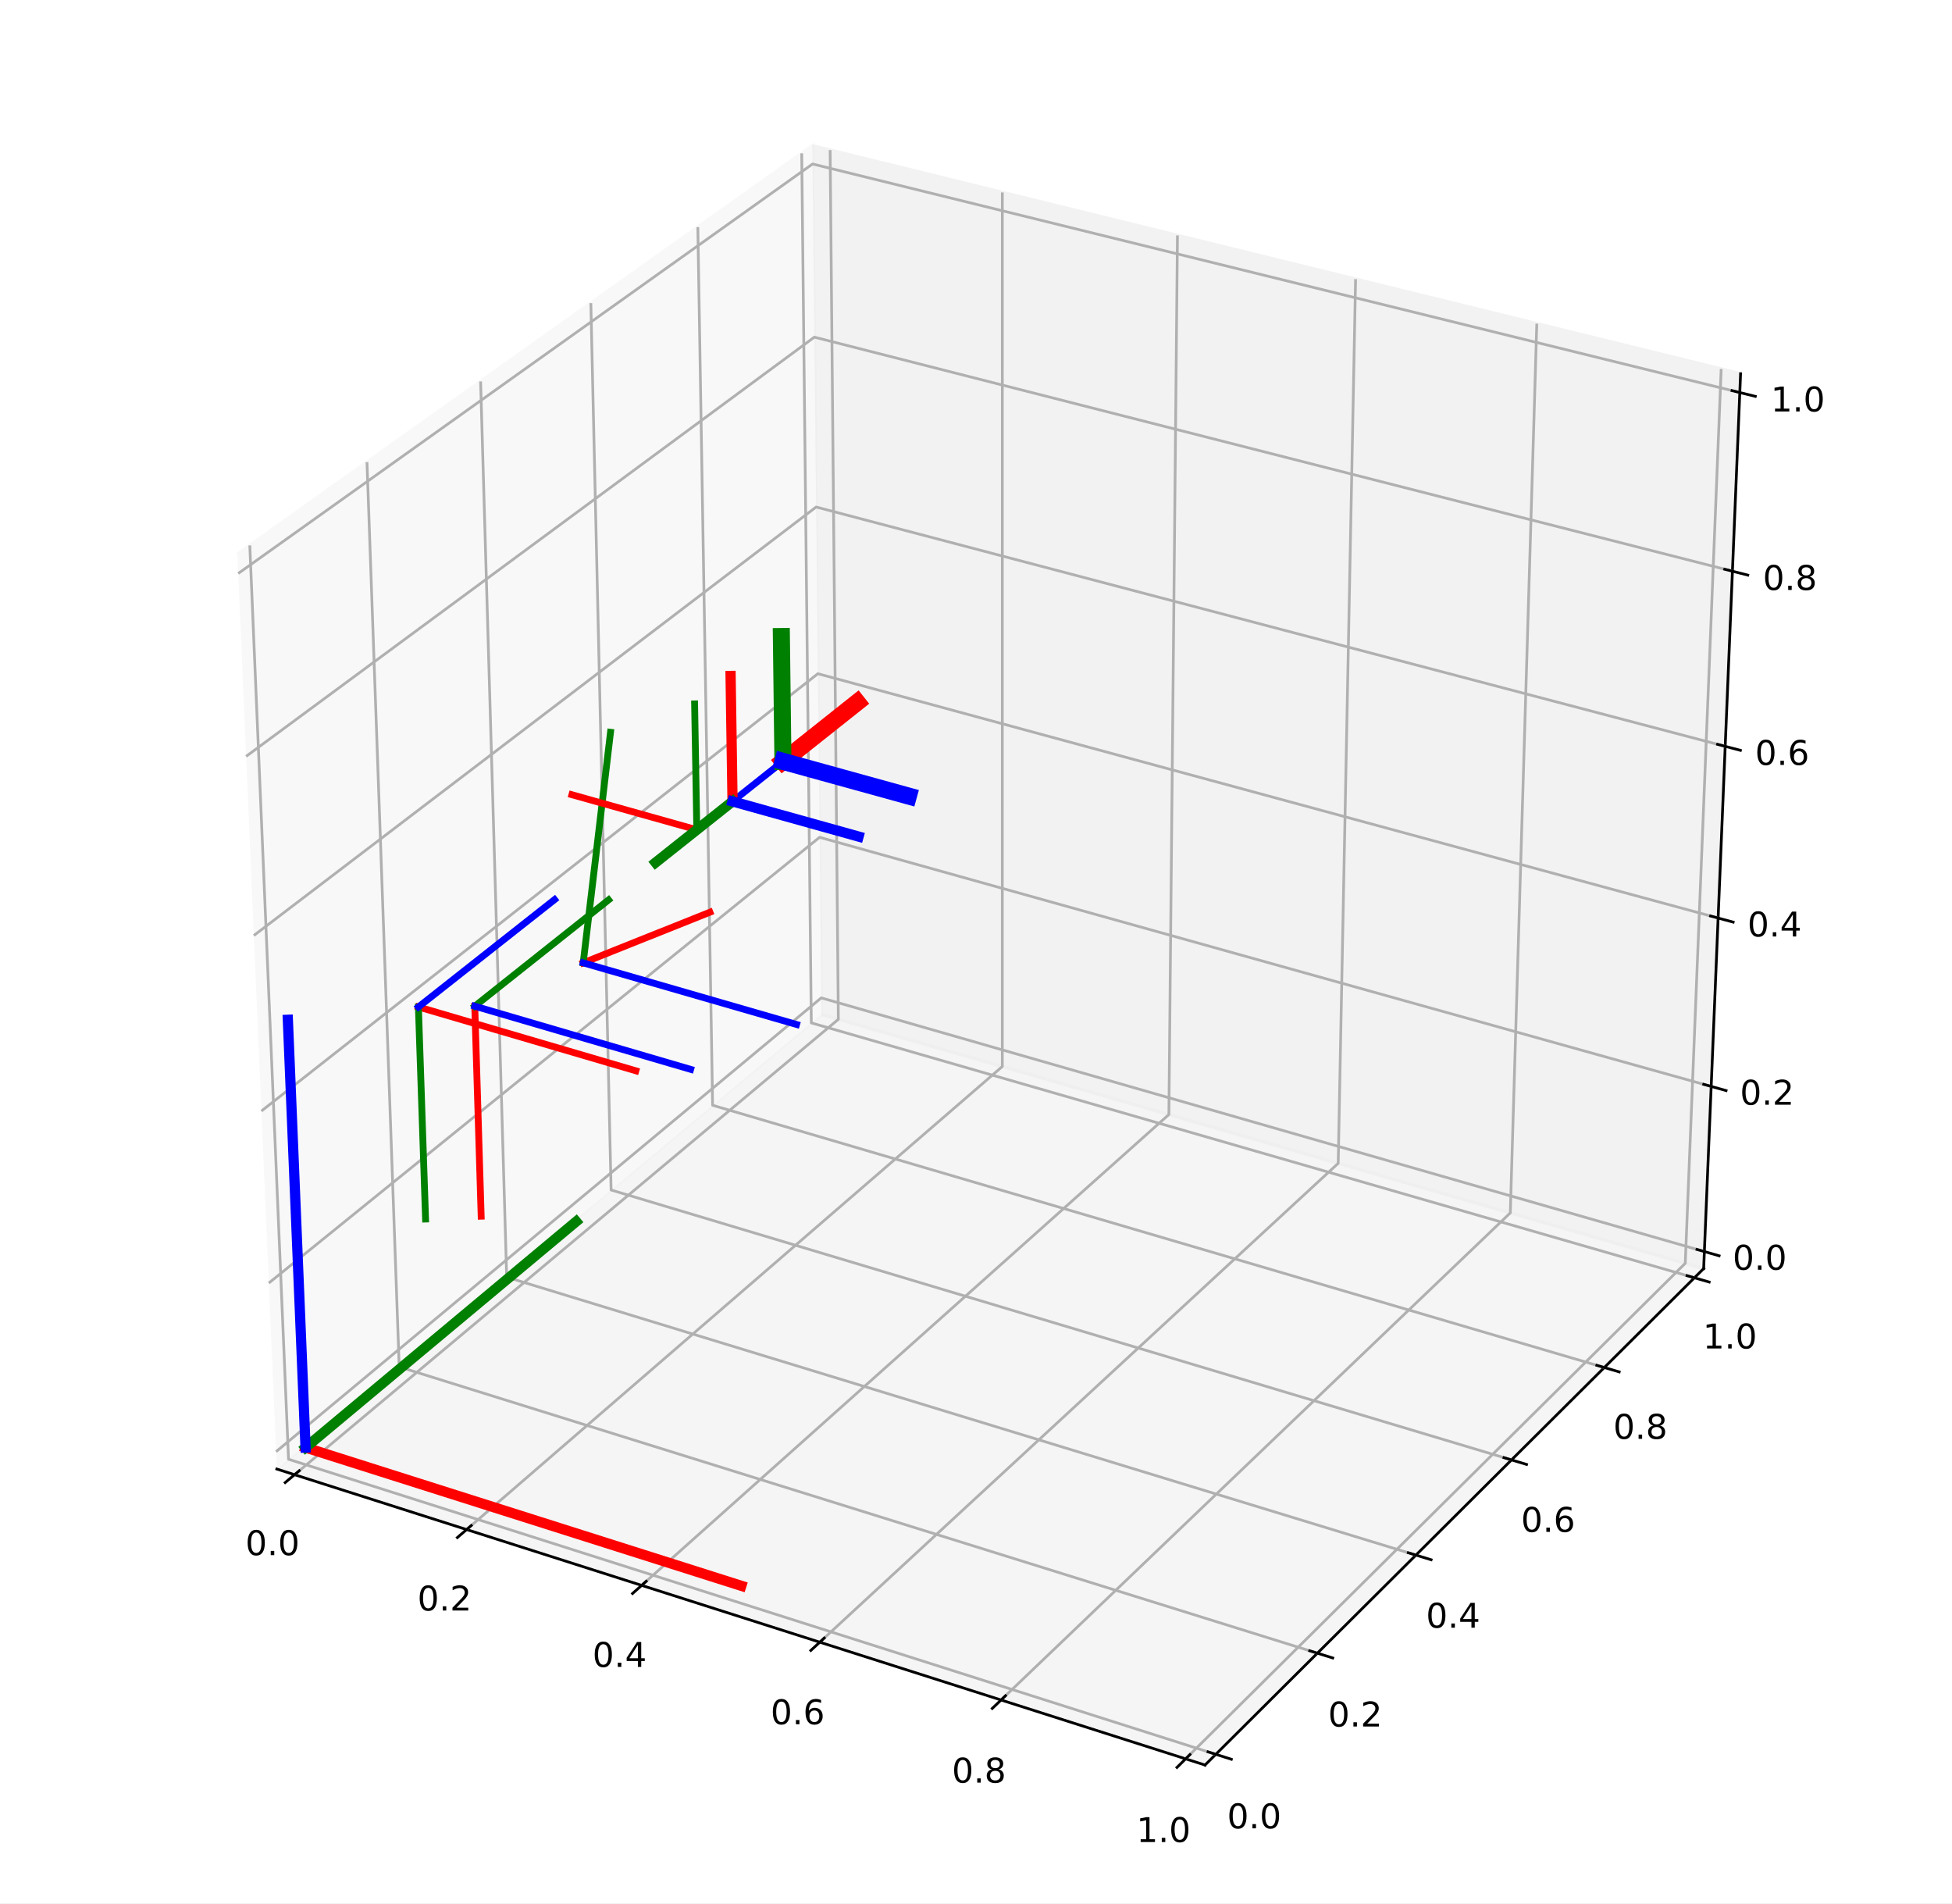
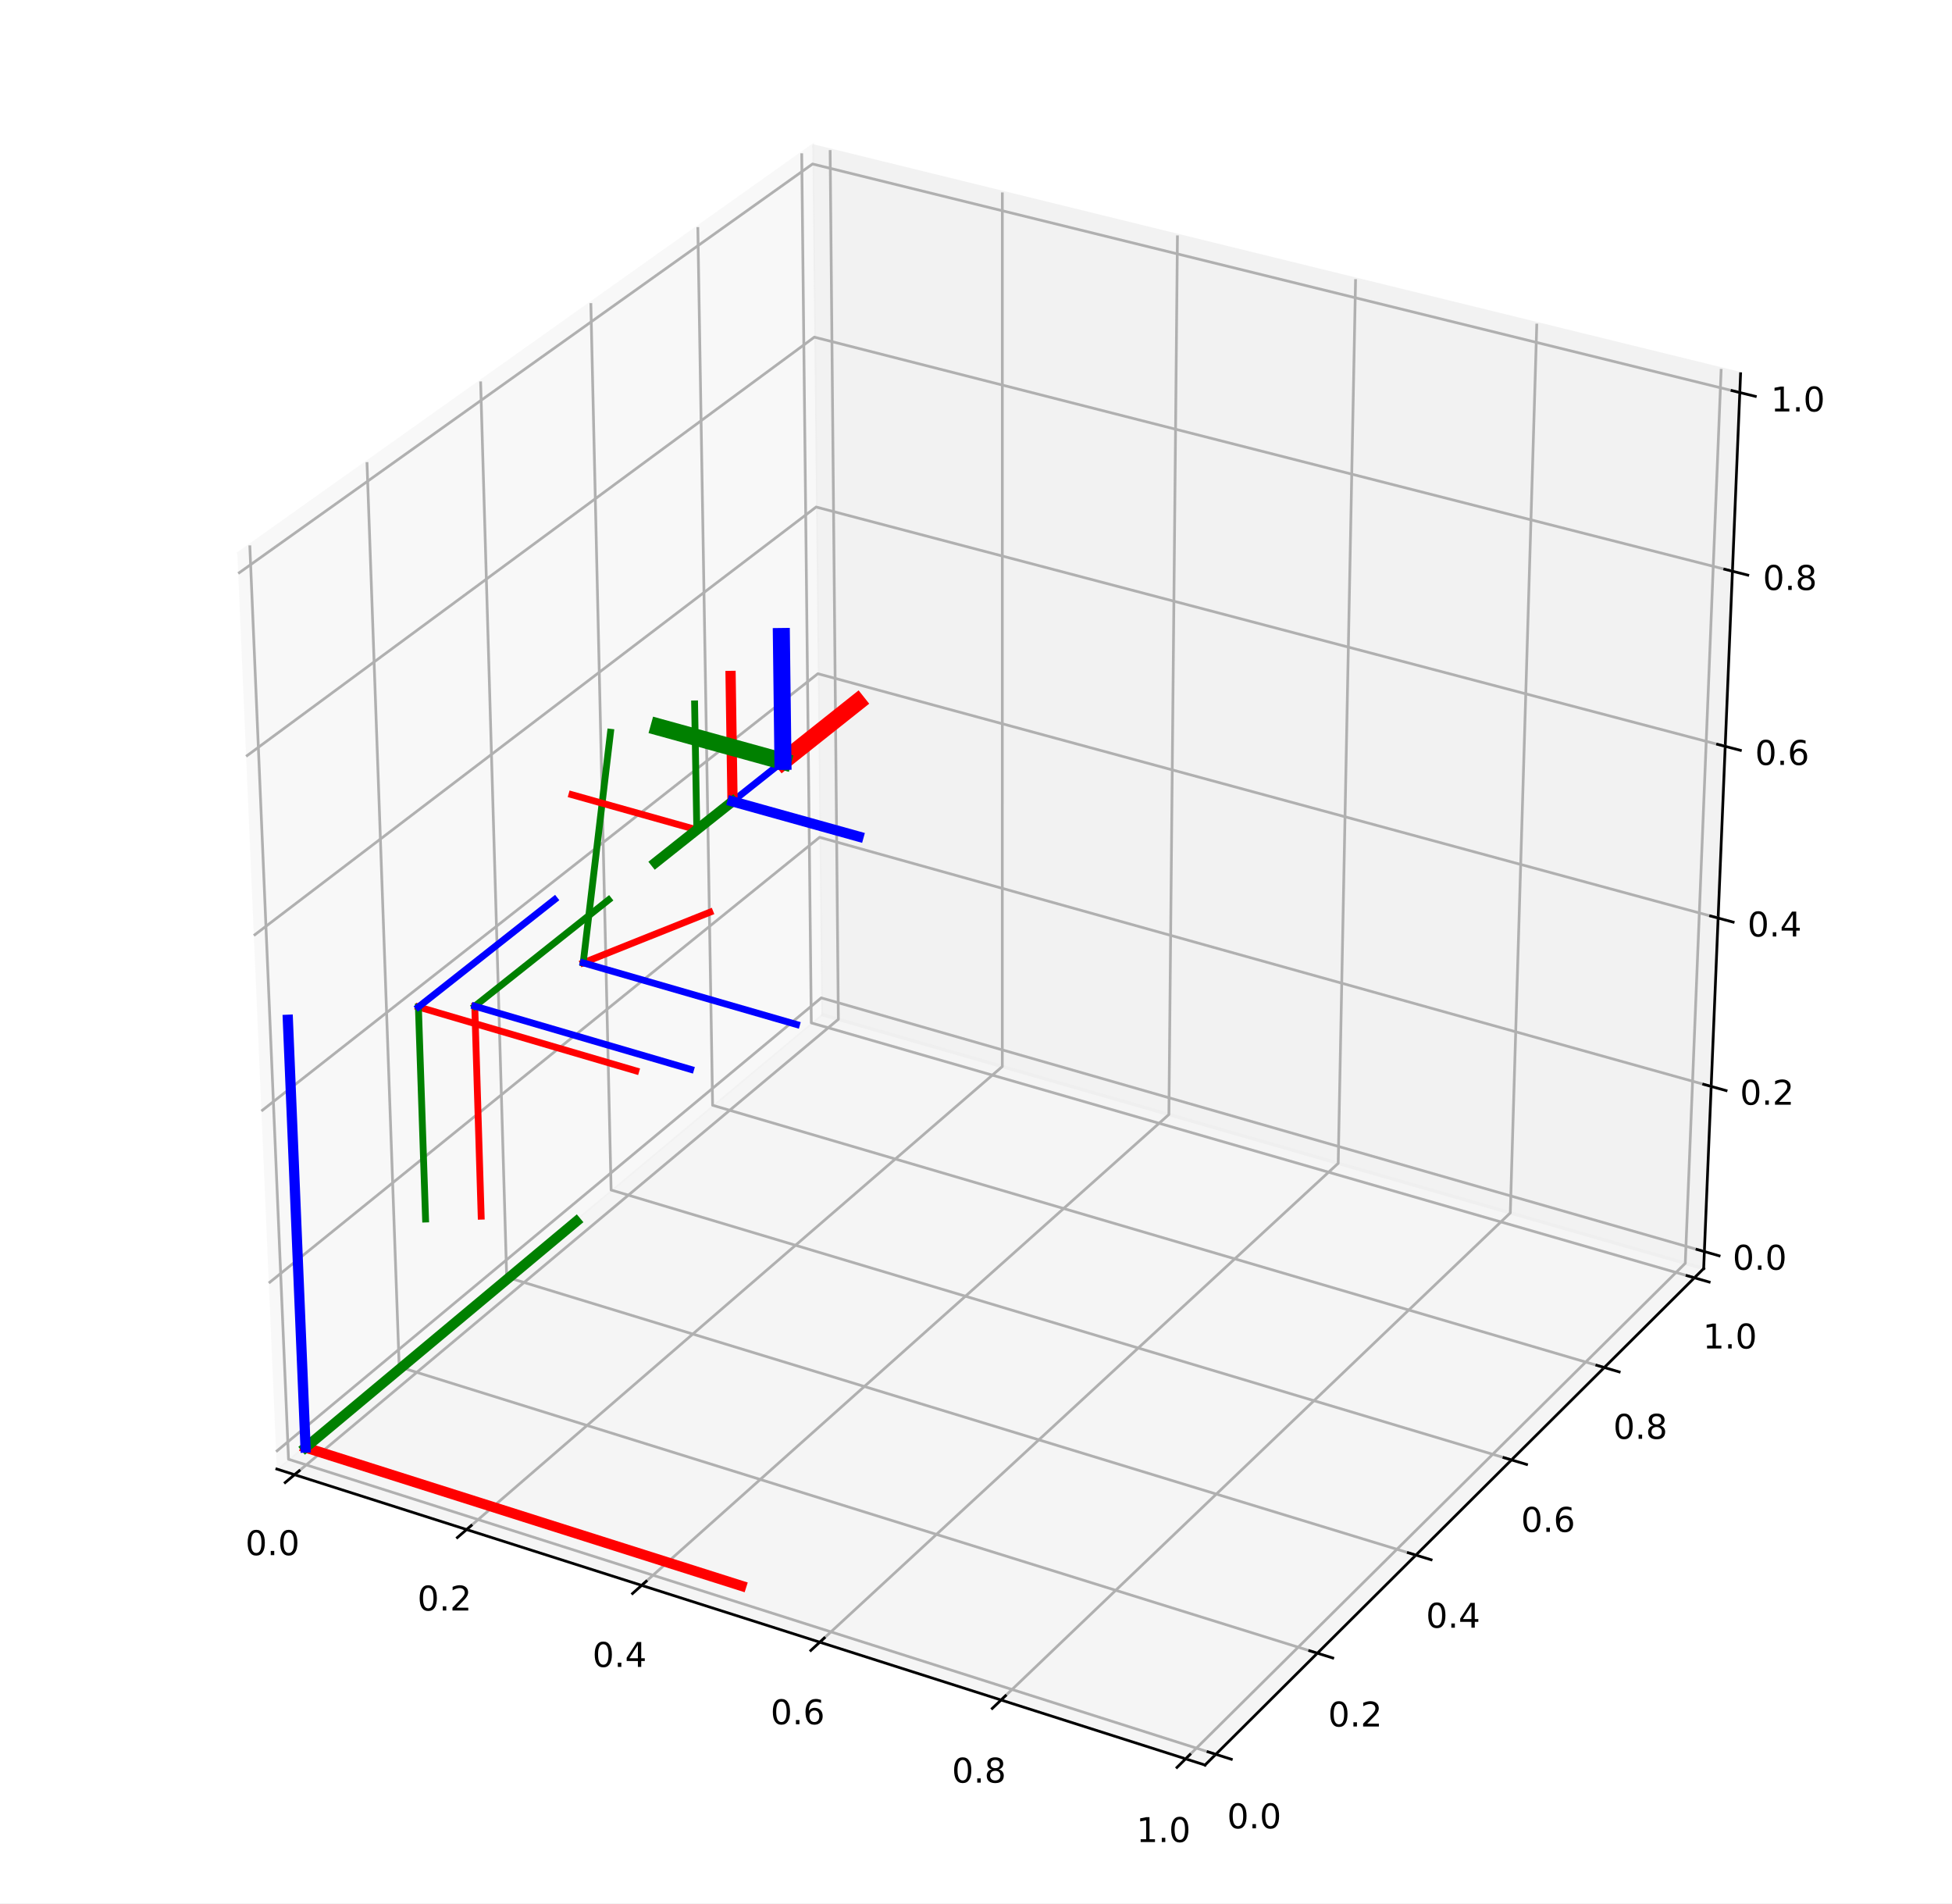
<svg xmlns="http://www.w3.org/2000/svg" xmlns:xlink="http://www.w3.org/1999/xlink" height="558pt" version="1.1" viewBox="0 0 572.4 558" width="572.4pt">
  <defs>
    <style type="text/css">
*{stroke-linecap:butt;stroke-linejoin:round;}
  </style>
  </defs>
  <g id="figure_1">
    <g id="patch_1">
      <path d="M 0 558  L 572.4 558  L 572.4 0  L 0 0  z " style="fill:#ffffff;" />
    </g>
    <g id="patch_2">
      <path d="M 7.2 550.8  L 565.2 550.8  L 565.2 7.2  L 7.2 7.2  z " style="fill:#ffffff;" />
    </g>
    <g id="pane3d_1">
      <g id="patch_3">
        <path d="M 81.172 430.684  L 240.874 297.405  L 238.215 42.732  L 69.608 162.48  " style="fill:#f2f2f2;opacity:0.5;stroke:#f2f2f2;stroke-linejoin:miter;" />
      </g>
    </g>
    <g id="pane3d_2">
      <g id="patch_4">
        <path d="M 240.874 297.405  L 499.577 371.916  L 510.401 109.564  L 238.215 42.732  " style="fill:#e6e6e6;opacity:0.5;stroke:#e6e6e6;stroke-linejoin:miter;" />
      </g>
    </g>
    <g id="pane3d_3">
      <g id="patch_5">
        <path d="M 81.172 430.684  L 353.362 517.464  L 499.577 371.916  L 240.874 297.405  " style="fill:#ececec;opacity:0.5;stroke:#ececec;stroke-linejoin:miter;" />
      </g>
    </g>
    <g id="axis3d_1">
      <g id="line2d_1">
        <path d="M 81.172 430.684  L 353.362 517.464  " style="fill:none;stroke:#000000;stroke-linecap:square;stroke-width:0.8;" />
      </g>
      <g id="Line3DCollection_1">
        <path d="M 86.377 432.343  L 245.838 298.835  L 243.426 44.012  " style="fill:none;stroke:#b0b0b0;stroke-width:0.8;" />
        <path d="M 136.825 448.427  L 293.911 312.681  L 293.92 56.409  " style="fill:none;stroke:#b0b0b0;stroke-width:0.8;" />
        <path d="M 188.154 464.792  L 342.763 326.751  L 345.273 69.019  " style="fill:none;stroke:#b0b0b0;stroke-width:0.8;" />
        <path d="M 240.389 481.446  L 392.412 341.051  L 397.507 81.844  " style="fill:none;stroke:#b0b0b0;stroke-width:0.8;" />
        <path d="M 293.552 498.395  L 442.879 355.586  L 450.647 94.892  " style="fill:none;stroke:#b0b0b0;stroke-width:0.8;" />
        <path d="M 347.669 515.649  L 494.184 370.363  L 504.714 108.167  " style="fill:none;stroke:#b0b0b0;stroke-width:0.8;" />
      </g>
      <g id="xtick_1">
        <g id="line2d_2">
          <path d="M 87.75 431.193  L 83.624 434.648  " style="fill:none;stroke:#000000;stroke-linecap:square;stroke-width:0.8;" />
        </g>
        <g id="text_1">
          <defs>
            <path d="M 31.781 66.406  Q 24.172 66.406 20.328 58.906  Q 16.5 51.422 16.5 36.375  Q 16.5 21.391 20.328 13.891  Q 24.172 6.391 31.781 6.391  Q 39.453 6.391 43.281 13.891  Q 47.125 21.391 47.125 36.375  Q 47.125 51.422 43.281 58.906  Q 39.453 66.406 31.781 66.406  z M 31.781 74.219  Q 44.047 74.219 50.516 64.516  Q 56.984 54.828 56.984 36.375  Q 56.984 17.969 50.516 8.266  Q 44.047 -1.422 31.781 -1.422  Q 19.531 -1.422 13.062 8.266  Q 6.594 17.969 6.594 36.375  Q 6.594 54.828 13.062 64.516  Q 19.531 74.219 31.781 74.219  z " id="DejaVuSans-48" />
            <path d="M 10.688 12.406  L 21 12.406  L 21 0  L 10.688 0  z " id="DejaVuSans-46" />
          </defs>
          <g transform="translate(71.96029 455.9271)scale(0.1 -0.1)">
            <use xlink:href="#DejaVuSans-48" />
            <use x="63.623" xlink:href="#DejaVuSans-46" />
            <use x="95.41" xlink:href="#DejaVuSans-48" />
          </g>
        </g>
      </g>
      <g id="xtick_2">
        <g id="line2d_3">
          <path d="M 138.179 447.257  L 134.112 450.772  " style="fill:none;stroke:#000000;stroke-linecap:square;stroke-width:0.8;" />
        </g>
        <g id="text_2">
          <defs>
            <path d="M 19.188 8.297  L 53.609 8.297  L 53.609 0  L 7.328 0  L 7.328 8.297  Q 12.938 14.109 22.625 23.891  Q 32.328 33.688 34.812 36.531  Q 39.547 41.844 41.422 45.531  Q 43.312 49.219 43.312 52.781  Q 43.312 58.594 39.234 62.25  Q 35.156 65.922 28.609 65.922  Q 23.969 65.922 18.812 64.312  Q 13.672 62.703 7.812 59.422  L 7.812 69.391  Q 13.766 71.781 18.938 73  Q 24.125 74.219 28.422 74.219  Q 39.75 74.219 46.484 68.547  Q 53.219 62.891 53.219 53.422  Q 53.219 48.922 51.531 44.891  Q 49.859 40.875 45.406 35.406  Q 44.188 33.984 37.641 27.219  Q 31.109 20.453 19.188 8.297  z " id="DejaVuSans-50" />
          </defs>
          <g transform="translate(122.4051 472.1665)scale(0.1 -0.1)">
            <use xlink:href="#DejaVuSans-48" />
            <use x="63.623" xlink:href="#DejaVuSans-46" />
            <use x="95.41" xlink:href="#DejaVuSans-50" />
          </g>
        </g>
      </g>
      <g id="xtick_3">
        <g id="line2d_4">
          <path d="M 189.488 463.601  L 185.482 467.178  " style="fill:none;stroke:#000000;stroke-linecap:square;stroke-width:0.8;" />
        </g>
        <g id="text_3">
          <defs>
            <path d="M 37.797 64.312  L 12.891 25.391  L 37.797 25.391  z M 35.203 72.906  L 47.609 72.906  L 47.609 25.391  L 58.016 25.391  L 58.016 17.188  L 47.609 17.188  L 47.609 0  L 37.797 0  L 37.797 17.188  L 4.891 17.188  L 4.891 26.703  z " id="DejaVuSans-52" />
          </defs>
          <g transform="translate(173.7322 488.6899)scale(0.1 -0.1)">
            <use xlink:href="#DejaVuSans-48" />
            <use x="63.623" xlink:href="#DejaVuSans-46" />
            <use x="95.41" xlink:href="#DejaVuSans-52" />
          </g>
        </g>
      </g>
      <g id="xtick_4">
        <g id="line2d_5">
          <path d="M 241.701 480.234  L 237.76 483.874  " style="fill:none;stroke:#000000;stroke-linecap:square;stroke-width:0.8;" />
        </g>
        <g id="text_4">
          <defs>
            <path d="M 33.016 40.375  Q 26.375 40.375 22.484 35.828  Q 18.609 31.297 18.609 23.391  Q 18.609 15.531 22.484 10.953  Q 26.375 6.391 33.016 6.391  Q 39.656 6.391 43.531 10.953  Q 47.406 15.531 47.406 23.391  Q 47.406 31.297 43.531 35.828  Q 39.656 40.375 33.016 40.375  z M 52.594 71.297  L 52.594 62.312  Q 48.875 64.062 45.094 64.984  Q 41.312 65.922 37.594 65.922  Q 27.828 65.922 22.672 59.328  Q 17.531 52.734 16.797 39.406  Q 19.672 43.656 24.016 45.922  Q 28.375 48.188 33.594 48.188  Q 44.578 48.188 50.953 41.516  Q 57.328 34.859 57.328 23.391  Q 57.328 12.156 50.688 5.359  Q 44.047 -1.422 33.016 -1.422  Q 20.359 -1.422 13.672 8.266  Q 6.984 17.969 6.984 36.375  Q 6.984 53.656 15.188 63.938  Q 23.391 74.219 37.203 74.219  Q 40.922 74.219 44.703 73.484  Q 48.484 72.75 52.594 71.297  z " id="DejaVuSans-54" />
          </defs>
          <g transform="translate(225.9649 505.5049)scale(0.1 -0.1)">
            <use xlink:href="#DejaVuSans-48" />
            <use x="63.623" xlink:href="#DejaVuSans-46" />
            <use x="95.41" xlink:href="#DejaVuSans-54" />
          </g>
        </g>
      </g>
      <g id="xtick_5">
        <g id="line2d_6">
          <path d="M 294.842 497.162  L 290.968 500.867  " style="fill:none;stroke:#000000;stroke-linecap:square;stroke-width:0.8;" />
        </g>
        <g id="text_5">
          <defs>
            <path d="M 31.781 34.625  Q 24.75 34.625 20.719 30.859  Q 16.703 27.094 16.703 20.516  Q 16.703 13.922 20.719 10.156  Q 24.75 6.391 31.781 6.391  Q 38.812 6.391 42.859 10.172  Q 46.922 13.969 46.922 20.516  Q 46.922 27.094 42.891 30.859  Q 38.875 34.625 31.781 34.625  z M 21.922 38.812  Q 15.578 40.375 12.031 44.719  Q 8.5 49.078 8.5 55.328  Q 8.5 64.062 14.719 69.141  Q 20.953 74.219 31.781 74.219  Q 42.672 74.219 48.875 69.141  Q 55.078 64.062 55.078 55.328  Q 55.078 49.078 51.531 44.719  Q 48 40.375 41.703 38.812  Q 48.828 37.156 52.797 32.312  Q 56.781 27.484 56.781 20.516  Q 56.781 9.906 50.312 4.234  Q 43.844 -1.422 31.781 -1.422  Q 19.734 -1.422 13.25 4.234  Q 6.781 9.906 6.781 20.516  Q 6.781 27.484 10.781 32.312  Q 14.797 37.156 21.922 38.812  z M 18.312 54.391  Q 18.312 48.734 21.844 45.562  Q 25.391 42.391 31.781 42.391  Q 38.141 42.391 41.719 45.562  Q 45.312 48.734 45.312 54.391  Q 45.312 60.062 41.719 63.234  Q 38.141 66.406 31.781 66.406  Q 25.391 66.406 21.844 63.234  Q 18.312 60.062 18.312 54.391  z " id="DejaVuSans-56" />
          </defs>
          <g transform="translate(279.1276 522.6192)scale(0.1 -0.1)">
            <use xlink:href="#DejaVuSans-48" />
            <use x="63.623" xlink:href="#DejaVuSans-46" />
            <use x="95.41" xlink:href="#DejaVuSans-56" />
          </g>
        </g>
      </g>
      <g id="xtick_6">
        <g id="line2d_7">
          <path d="M 348.935 514.393  L 345.132 518.165  " style="fill:none;stroke:#000000;stroke-linecap:square;stroke-width:0.8;" />
        </g>
        <g id="text_6">
          <defs>
            <path d="M 12.406 8.297  L 28.516 8.297  L 28.516 63.922  L 10.984 60.406  L 10.984 69.391  L 28.422 72.906  L 38.281 72.906  L 38.281 8.297  L 54.391 8.297  L 54.391 0  L 12.406 0  z " id="DejaVuSans-49" />
          </defs>
          <g transform="translate(333.2451 540.041)scale(0.1 -0.1)">
            <use xlink:href="#DejaVuSans-49" />
            <use x="63.623" xlink:href="#DejaVuSans-46" />
            <use x="95.41" xlink:href="#DejaVuSans-48" />
          </g>
        </g>
      </g>
    </g>
    <g id="axis3d_2">
      <g id="line2d_8">
        <path d="M 499.577 371.916  L 353.362 517.464  " style="fill:none;stroke:#000000;stroke-linecap:square;stroke-width:0.8;" />
      </g>
      <g id="Line3DCollection_2">
        <path d="M 73.25 159.894  L 84.607 427.816  L 356.518 514.322  " style="fill:none;stroke:#b0b0b0;stroke-width:0.8;" />
        <path d="M 107.612 135.489  L 117.06 400.733  L 386.305 484.672  " style="fill:none;stroke:#b0b0b0;stroke-width:0.8;" />
        <path d="M 140.932 111.824  L 148.577 374.431  L 415.195 455.914  " style="fill:none;stroke:#b0b0b0;stroke-width:0.8;" />
        <path d="M 173.257 88.867  L 179.199 348.876  L 443.227 428.009  " style="fill:none;stroke:#b0b0b0;stroke-width:0.8;" />
        <path d="M 204.63 66.585  L 208.963 324.036  L 470.439 400.921  " style="fill:none;stroke:#b0b0b0;stroke-width:0.8;" />
        <path d="M 235.093 44.95  L 237.905 299.883  L 496.868 374.613  " style="fill:none;stroke:#b0b0b0;stroke-width:0.8;" />
      </g>
      <g id="xtick_7">
        <g id="line2d_9">
          <path d="M 354.242 513.598  L 361.075 515.772  " style="fill:none;stroke:#000000;stroke-linecap:square;stroke-width:0.8;" />
        </g>
        <g id="text_7">
          <g transform="translate(359.8368 536.0221)scale(0.1 -0.1)">
            <use xlink:href="#DejaVuSans-48" />
            <use x="63.623" xlink:href="#DejaVuSans-46" />
            <use x="95.41" xlink:href="#DejaVuSans-48" />
          </g>
        </g>
      </g>
      <g id="xtick_8">
        <g id="line2d_10">
          <path d="M 384.053 483.969  L 390.814 486.077  " style="fill:none;stroke:#000000;stroke-linecap:square;stroke-width:0.8;" />
        </g>
        <g id="text_8">
          <g transform="translate(389.4428 506.1642)scale(0.1 -0.1)">
            <use xlink:href="#DejaVuSans-48" />
            <use x="63.623" xlink:href="#DejaVuSans-46" />
            <use x="95.41" xlink:href="#DejaVuSans-50" />
          </g>
        </g>
      </g>
      <g id="xtick_9">
        <g id="line2d_11">
          <path d="M 412.966 455.233  L 419.657 457.278  " style="fill:none;stroke:#000000;stroke-linecap:square;stroke-width:0.8;" />
        </g>
        <g id="text_9">
          <g transform="translate(418.1573 477.2053)scale(0.1 -0.1)">
            <use xlink:href="#DejaVuSans-48" />
            <use x="63.623" xlink:href="#DejaVuSans-46" />
            <use x="95.41" xlink:href="#DejaVuSans-52" />
          </g>
        </g>
      </g>
      <g id="xtick_10">
        <g id="line2d_12">
          <path d="M 441.021 427.348  L 447.643 429.333  " style="fill:none;stroke:#000000;stroke-linecap:square;stroke-width:0.8;" />
        </g>
        <g id="text_10">
          <g transform="translate(446.0199 449.1056)scale(0.1 -0.1)">
            <use xlink:href="#DejaVuSans-48" />
            <use x="63.623" xlink:href="#DejaVuSans-46" />
            <use x="95.41" xlink:href="#DejaVuSans-54" />
          </g>
        </g>
      </g>
      <g id="xtick_11">
        <g id="line2d_13">
          <path d="M 468.256 400.279  L 474.81 402.206  " style="fill:none;stroke:#000000;stroke-linecap:square;stroke-width:0.8;" />
        </g>
        <g id="text_11">
          <g transform="translate(473.0681 421.8273)scale(0.1 -0.1)">
            <use xlink:href="#DejaVuSans-48" />
            <use x="63.623" xlink:href="#DejaVuSans-46" />
            <use x="95.41" xlink:href="#DejaVuSans-56" />
          </g>
        </g>
      </g>
      <g id="xtick_12">
        <g id="line2d_14">
          <path d="M 494.707 373.99  L 501.194 375.862  " style="fill:none;stroke:#000000;stroke-linecap:square;stroke-width:0.8;" />
        </g>
        <g id="text_12">
          <g transform="translate(499.337 395.3348)scale(0.1 -0.1)">
            <use xlink:href="#DejaVuSans-49" />
            <use x="63.623" xlink:href="#DejaVuSans-46" />
            <use x="95.41" xlink:href="#DejaVuSans-48" />
          </g>
        </g>
      </g>
    </g>
    <g id="axis3d_3">
      <g id="line2d_15">
        <path d="M 499.577 371.916  L 510.401 109.564  " style="fill:none;stroke:#000000;stroke-linecap:square;stroke-width:0.8;" />
      </g>
      <g id="Line3DCollection_3">
        <path d="M 499.783 366.926  L 240.823 292.551  L 80.952 425.591  " style="fill:none;stroke:#b0b0b0;stroke-width:0.8;" />
        <path d="M 501.78 318.511  L 240.332 245.473  L 78.821 376.162  " style="fill:none;stroke:#b0b0b0;stroke-width:0.8;" />
        <path d="M 503.817 269.147  L 239.831 197.512  L 76.647 325.732  " style="fill:none;stroke:#b0b0b0;stroke-width:0.8;" />
        <path d="M 505.894 218.807  L 239.321 148.643  L 74.428 274.272  " style="fill:none;stroke:#b0b0b0;stroke-width:0.8;" />
        <path d="M 508.012 167.462  L 238.801 98.84  L 72.163 221.749  " style="fill:none;stroke:#b0b0b0;stroke-width:0.8;" />
        <path d="M 510.173 115.081  L 238.271 48.076  L 69.852 168.13  " style="fill:none;stroke:#b0b0b0;stroke-width:0.8;" />
      </g>
      <g id="xtick_13">
        <g id="line2d_16">
          <path d="M 497.622 366.306  L 504.109 368.169  " style="fill:none;stroke:#000000;stroke-linecap:square;stroke-width:0.8;" />
        </g>
        <g id="text_13">
          <g transform="translate(508.0682 372.2507)scale(0.1 -0.1)">
            <use xlink:href="#DejaVuSans-48" />
            <use x="63.623" xlink:href="#DejaVuSans-46" />
            <use x="95.41" xlink:href="#DejaVuSans-48" />
          </g>
        </g>
      </g>
      <g id="xtick_14">
        <g id="line2d_17">
          <path d="M 499.598 317.901  L 506.15 319.731  " style="fill:none;stroke:#000000;stroke-linecap:square;stroke-width:0.8;" />
        </g>
        <g id="text_14">
          <g transform="translate(510.2204 323.8748)scale(0.1 -0.1)">
            <use xlink:href="#DejaVuSans-48" />
            <use x="63.623" xlink:href="#DejaVuSans-46" />
            <use x="95.41" xlink:href="#DejaVuSans-50" />
          </g>
        </g>
      </g>
      <g id="xtick_15">
        <g id="line2d_18">
          <path d="M 501.613 268.549  L 508.23 270.344  " style="fill:none;stroke:#000000;stroke-linecap:square;stroke-width:0.8;" />
        </g>
        <g id="text_15">
          <g transform="translate(512.4146 274.553)scale(0.1 -0.1)">
            <use xlink:href="#DejaVuSans-48" />
            <use x="63.623" xlink:href="#DejaVuSans-46" />
            <use x="95.41" xlink:href="#DejaVuSans-52" />
          </g>
        </g>
      </g>
      <g id="xtick_16">
        <g id="line2d_19">
          <path d="M 503.667 218.221  L 510.352 219.98  " style="fill:none;stroke:#000000;stroke-linecap:square;stroke-width:0.8;" />
        </g>
        <g id="text_16">
          <g transform="translate(514.6521 224.2573)scale(0.1 -0.1)">
            <use xlink:href="#DejaVuSans-48" />
            <use x="63.623" xlink:href="#DejaVuSans-46" />
            <use x="95.41" xlink:href="#DejaVuSans-54" />
          </g>
        </g>
      </g>
      <g id="xtick_17">
        <g id="line2d_20">
          <path d="M 505.762 166.888  L 512.517 168.61  " style="fill:none;stroke:#000000;stroke-linecap:square;stroke-width:0.8;" />
        </g>
        <g id="text_17">
          <g transform="translate(516.9343 172.9584)scale(0.1 -0.1)">
            <use xlink:href="#DejaVuSans-48" />
            <use x="63.623" xlink:href="#DejaVuSans-46" />
            <use x="95.41" xlink:href="#DejaVuSans-56" />
          </g>
        </g>
      </g>
      <g id="xtick_18">
        <g id="line2d_21">
          <path d="M 507.9 114.521  L 514.725 116.202  " style="fill:none;stroke:#000000;stroke-linecap:square;stroke-width:0.8;" />
        </g>
        <g id="text_18">
          <g transform="translate(519.2624 120.6263)scale(0.1 -0.1)">
            <use xlink:href="#DejaVuSans-49" />
            <use x="63.623" xlink:href="#DejaVuSans-46" />
            <use x="95.41" xlink:href="#DejaVuSans-48" />
          </g>
        </g>
      </g>
    </g>
    <g id="axes_1">
      <g id="line2d_22">
-         <path clip-path="url(#p21a8c718a6)" d="M 89.597 424.38  L 217.381 464.923  " style="fill:none;stroke:#ff0000;stroke-linecap:square;stroke-width:3;" />
+         <path clip-path="url(#p8837b9c26b)" d="M 89.597 424.38  L 217.381 464.923  " style="fill:none;stroke:#ff0000;stroke-linecap:square;stroke-width:3;" />
      </g>
      <g id="line2d_23">
-         <path clip-path="url(#p21a8c718a6)" d="M 89.597 424.38  L 168.956 358.126  " style="fill:none;stroke:#008000;stroke-linecap:square;stroke-width:3;" />
+         <path clip-path="url(#p8837b9c26b)" d="M 89.597 424.38  L 168.956 358.126  " style="fill:none;stroke:#008000;stroke-linecap:square;stroke-width:3;" />
      </g>
      <g id="line2d_24">
-         <path clip-path="url(#p21a8c718a6)" d="M 89.597 424.38  L 84.411 298.975  " style="fill:none;stroke:#0000ff;stroke-linecap:square;stroke-width:3;" />
+         <path clip-path="url(#p8837b9c26b)" d="M 89.597 424.38  L 84.411 298.975  " style="fill:none;stroke:#0000ff;stroke-linecap:square;stroke-width:3;" />
      </g>
      <g id="line2d_25">
-         <path clip-path="url(#p21a8c718a6)" d="M 122.692 295.219  L 186.45 313.929  " style="fill:none;stroke:#ff0000;stroke-linecap:square;stroke-width:2;" />
+         <path clip-path="url(#p8837b9c26b)" d="M 122.692 295.219  L 186.45 313.929  " style="fill:none;stroke:#ff0000;stroke-linecap:square;stroke-width:2;" />
      </g>
      <g id="line2d_26">
-         <path clip-path="url(#p21a8c718a6)" d="M 122.692 295.219  L 124.791 357.391  " style="fill:none;stroke:#008000;stroke-linecap:square;stroke-width:2;" />
+         <path clip-path="url(#p8837b9c26b)" d="M 122.692 295.219  L 124.791 357.391  " style="fill:none;stroke:#008000;stroke-linecap:square;stroke-width:2;" />
      </g>
      <g id="line2d_27">
-         <path clip-path="url(#p21a8c718a6)" d="M 122.692 295.219  L 162.613 263.748  " style="fill:none;stroke:#0000ff;stroke-linecap:square;stroke-width:2;" />
+         <path clip-path="url(#p8837b9c26b)" d="M 122.692 295.219  L 162.613 263.748  " style="fill:none;stroke:#0000ff;stroke-linecap:square;stroke-width:2;" />
      </g>
      <g id="line2d_28">
-         <path clip-path="url(#p21a8c718a6)" d="M 139.219 294.987  L 141.097 356.557  " style="fill:none;stroke:#ff0000;stroke-linecap:square;stroke-width:2;" />
+         <path clip-path="url(#p8837b9c26b)" d="M 139.219 294.987  L 141.097 356.557  " style="fill:none;stroke:#ff0000;stroke-linecap:square;stroke-width:2;" />
      </g>
      <g id="line2d_29">
-         <path clip-path="url(#p21a8c718a6)" d="M 139.219 294.987  L 178.455 263.825  " style="fill:none;stroke:#008000;stroke-linecap:square;stroke-width:2;" />
+         <path clip-path="url(#p8837b9c26b)" d="M 139.219 294.987  L 178.455 263.825  " style="fill:none;stroke:#008000;stroke-linecap:square;stroke-width:2;" />
      </g>
      <g id="line2d_30">
-         <path clip-path="url(#p21a8c718a6)" d="M 139.219 294.987  L 202.52 313.508  " style="fill:none;stroke:#0000ff;stroke-linecap:square;stroke-width:2;" />
+         <path clip-path="url(#p8837b9c26b)" d="M 139.219 294.987  L 202.52 313.508  " style="fill:none;stroke:#0000ff;stroke-linecap:square;stroke-width:2;" />
      </g>
      <g id="line2d_31">
-         <path clip-path="url(#p21a8c718a6)" d="M 171.019 282.281  L 208.167 267.439  " style="fill:none;stroke:#ff0000;stroke-linecap:square;stroke-width:2;" />
+         <path clip-path="url(#p8837b9c26b)" d="M 171.019 282.281  L 208.167 267.439  " style="fill:none;stroke:#ff0000;stroke-linecap:square;stroke-width:2;" />
      </g>
      <g id="line2d_32">
-         <path clip-path="url(#p21a8c718a6)" d="M 171.019 282.281  L 179.026 214.683  " style="fill:none;stroke:#008000;stroke-linecap:square;stroke-width:2;" />
+         <path clip-path="url(#p8837b9c26b)" d="M 171.019 282.281  L 179.026 214.683  " style="fill:none;stroke:#008000;stroke-linecap:square;stroke-width:2;" />
      </g>
      <g id="line2d_33">
-         <path clip-path="url(#p21a8c718a6)" d="M 171.019 282.281  L 233.574 300.351  " style="fill:none;stroke:#0000ff;stroke-linecap:square;stroke-width:2;" />
+         <path clip-path="url(#p8837b9c26b)" d="M 171.019 282.281  L 233.574 300.351  " style="fill:none;stroke:#0000ff;stroke-linecap:square;stroke-width:2;" />
      </g>
      <g id="line2d_34">
-         <path clip-path="url(#p21a8c718a6)" d="M 204.332 243.271  L 167.71 232.992  " style="fill:none;stroke:#ff0000;stroke-linecap:square;stroke-width:2;" />
+         <path clip-path="url(#p8837b9c26b)" d="M 204.332 243.271  L 167.71 232.992  " style="fill:none;stroke:#ff0000;stroke-linecap:square;stroke-width:2;" />
      </g>
      <g id="line2d_35">
-         <path clip-path="url(#p21a8c718a6)" d="M 204.332 243.271  L 203.688 206.365  " style="fill:none;stroke:#008000;stroke-linecap:square;stroke-width:2;" />
+         <path clip-path="url(#p8837b9c26b)" d="M 204.332 243.271  L 203.688 206.365  " style="fill:none;stroke:#008000;stroke-linecap:square;stroke-width:2;" />
      </g>
      <g id="line2d_36">
-         <path clip-path="url(#p21a8c718a6)" d="M 204.332 243.271  L 226.648 225.547  " style="fill:none;stroke:#0000ff;stroke-linecap:square;stroke-width:2;" />
+         <path clip-path="url(#p8837b9c26b)" d="M 204.332 243.271  L 226.648 225.547  " style="fill:none;stroke:#0000ff;stroke-linecap:square;stroke-width:2;" />
      </g>
      <g id="line2d_37">
-         <path clip-path="url(#p21a8c718a6)" d="M 214.806 234.953  L 214.239 198.172  " style="fill:none;stroke:#ff0000;stroke-linecap:square;stroke-width:3;" />
+         <path clip-path="url(#p8837b9c26b)" d="M 214.806 234.953  L 214.239 198.172  " style="fill:none;stroke:#ff0000;stroke-linecap:square;stroke-width:3;" />
      </g>
      <g id="line2d_38">
-         <path clip-path="url(#p21a8c718a6)" d="M 214.806 234.953  L 192.233 252.881  " style="fill:none;stroke:#008000;stroke-linecap:square;stroke-width:3;" />
+         <path clip-path="url(#p8837b9c26b)" d="M 214.806 234.953  L 192.233 252.881  " style="fill:none;stroke:#008000;stroke-linecap:square;stroke-width:3;" />
      </g>
      <g id="line2d_39">
-         <path clip-path="url(#p21a8c718a6)" d="M 214.806 234.953  L 251.764 245.256  " style="fill:none;stroke:#0000ff;stroke-linecap:square;stroke-width:3;" />
+         <path clip-path="url(#p8837b9c26b)" d="M 214.806 234.953  L 251.764 245.256  " style="fill:none;stroke:#0000ff;stroke-linecap:square;stroke-width:3;" />
      </g>
      <g id="line2d_40">
-         <path clip-path="url(#p21a8c718a6)" d="M 229.588 223.212  L 251.373 205.909  " style="fill:none;stroke:#ff0000;stroke-linecap:square;stroke-width:5;" />
+         <path clip-path="url(#p8837b9c26b)" d="M 229.588 223.212  L 251.373 205.909  " style="fill:none;stroke:#ff0000;stroke-linecap:square;stroke-width:5;" />
      </g>
      <g id="line2d_41">
-         <path clip-path="url(#p21a8c718a6)" d="M 229.588 223.212  L 229.131 186.61  " style="fill:none;stroke:#008000;stroke-linecap:square;stroke-width:5;" />
+         <path clip-path="url(#p8837b9c26b)" d="M 229.588 223.212  L 193.249 213.178  " style="fill:none;stroke:#008000;stroke-linecap:square;stroke-width:5;" />
      </g>
      <g id="line2d_42">
-         <path clip-path="url(#p21a8c718a6)" d="M 229.588 223.212  L 266.375 233.37  " style="fill:none;stroke:#0000ff;stroke-linecap:square;stroke-width:5;" />
+         <path clip-path="url(#p8837b9c26b)" d="M 229.588 223.212  L 229.131 186.61  " style="fill:none;stroke:#0000ff;stroke-linecap:square;stroke-width:5;" />
      </g>
    </g>
  </g>
  <defs>
-     <clipPath id="p21a8c718a6">
+     <clipPath id="p8837b9c26b">
      <rect height="543.6" width="558" x="7.2" y="7.2" />
    </clipPath>
  </defs>
</svg>
